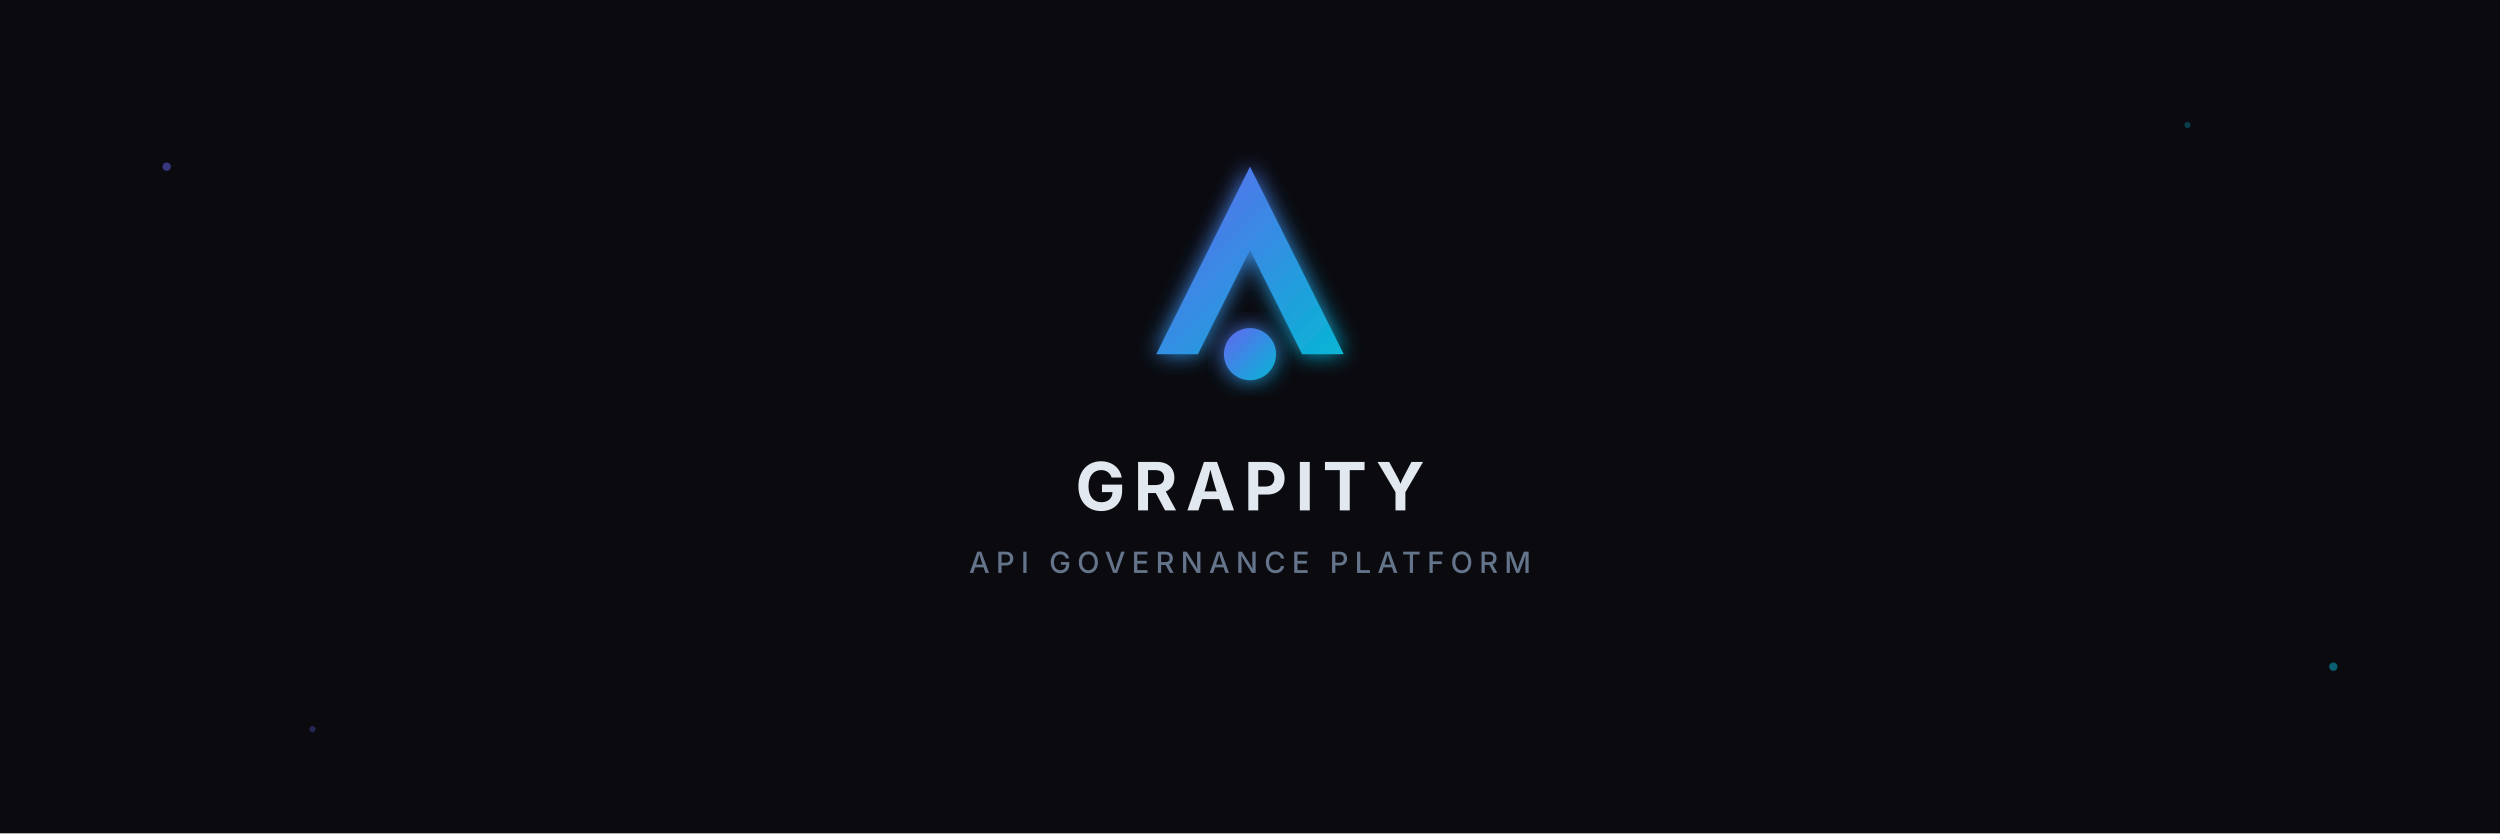
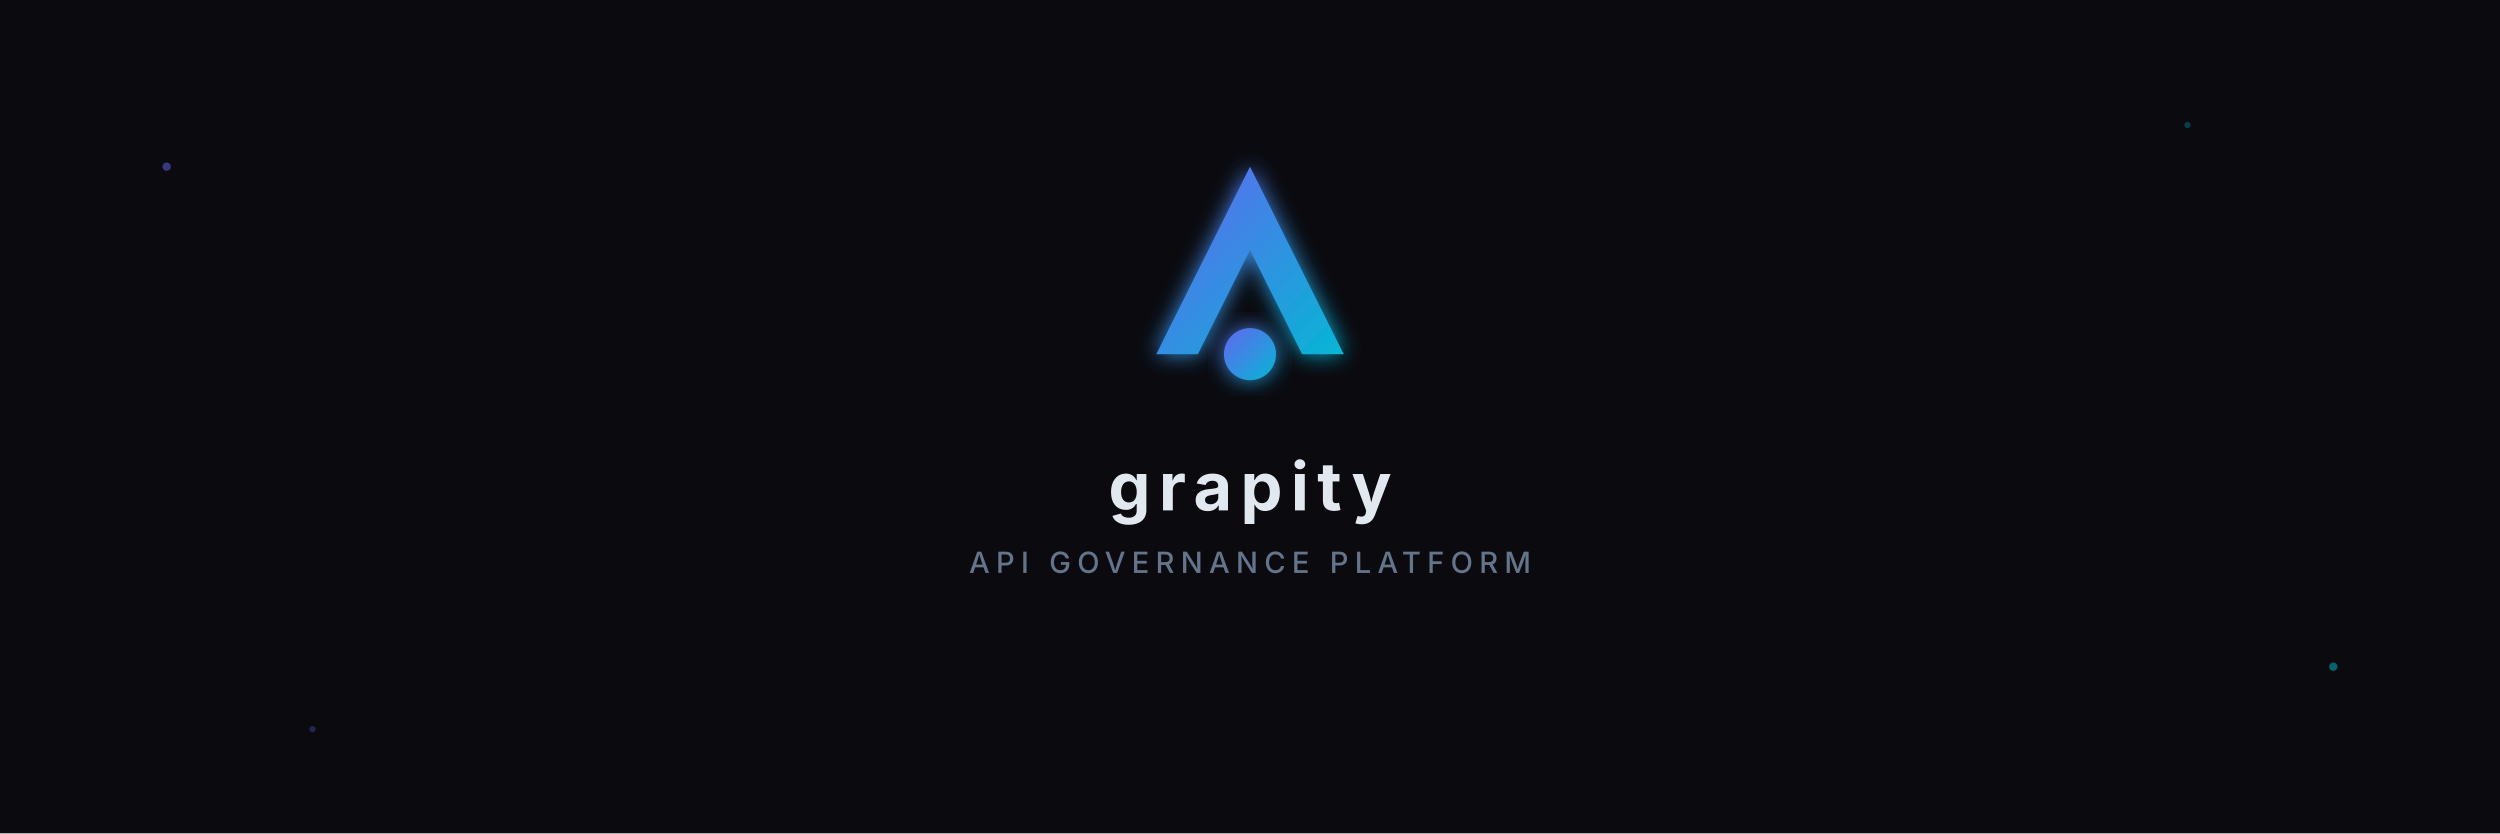
<svg xmlns="http://www.w3.org/2000/svg" viewBox="0 0 1200 400" width="1200" height="400">
  <defs>
    <linearGradient id="grad" x1="0%" y1="0%" x2="100%" y2="100%">
      <stop offset="0%" stop-color="#6366f1" />
      <stop offset="100%" stop-color="#06b6d4" />
    </linearGradient>
    <filter id="glow" x="-30%" y="-30%" width="160%" height="160%">
      <feGaussianBlur stdDeviation="1.0" result="blur" />
      <feComposite in="SourceGraphic" in2="blur" operator="over" />
    </filter>
  </defs>
  <rect width="1200" height="400" fill="#0a0a0f" />
  <g transform="translate(520, 50) scale(5)">
    <path d="M7 24 L16 6 L25 24 L21 24 L16 14 L11 24 Z" fill="url(#grad)" stroke="none" filter="url(#glow)" />
    <circle cx="16" cy="24" r="2.5" fill="url(#grad)" filter="url(#glow)" />
  </g>
-   <text x="600" y="245" text-anchor="middle" font-family="system-ui, -apple-system, BlinkMacSystemFont, 'Segoe UI', sans-serif" font-size="32" font-weight="700" fill="#e2e8f0" letter-spacing="4">GRAPITY</text>
+   <text x="600" y="245" text-anchor="middle" font-family="system-ui, -apple-system, BlinkMacSystemFont, 'Segoe UI', sans-serif" font-size="32" font-weight="700" fill="#e2e8f0" letter-spacing="4">grapity</text>
  <text x="600" y="275" text-anchor="middle" font-family="system-ui, -apple-system, BlinkMacSystemFont, 'Segoe UI', sans-serif" font-size="14" font-weight="500" fill="#64748b" letter-spacing="3">API GOVERNANCE PLATFORM</text>
  <circle cx="80" cy="80" r="2" fill="#6366f1" opacity="0.5" />
  <circle cx="1120" cy="320" r="2" fill="#06b6d4" opacity="0.5" />
  <circle cx="150" cy="350" r="1.5" fill="#6366f1" opacity="0.3" />
  <circle cx="1050" cy="60" r="1.5" fill="#06b6d4" opacity="0.3" />
</svg>
